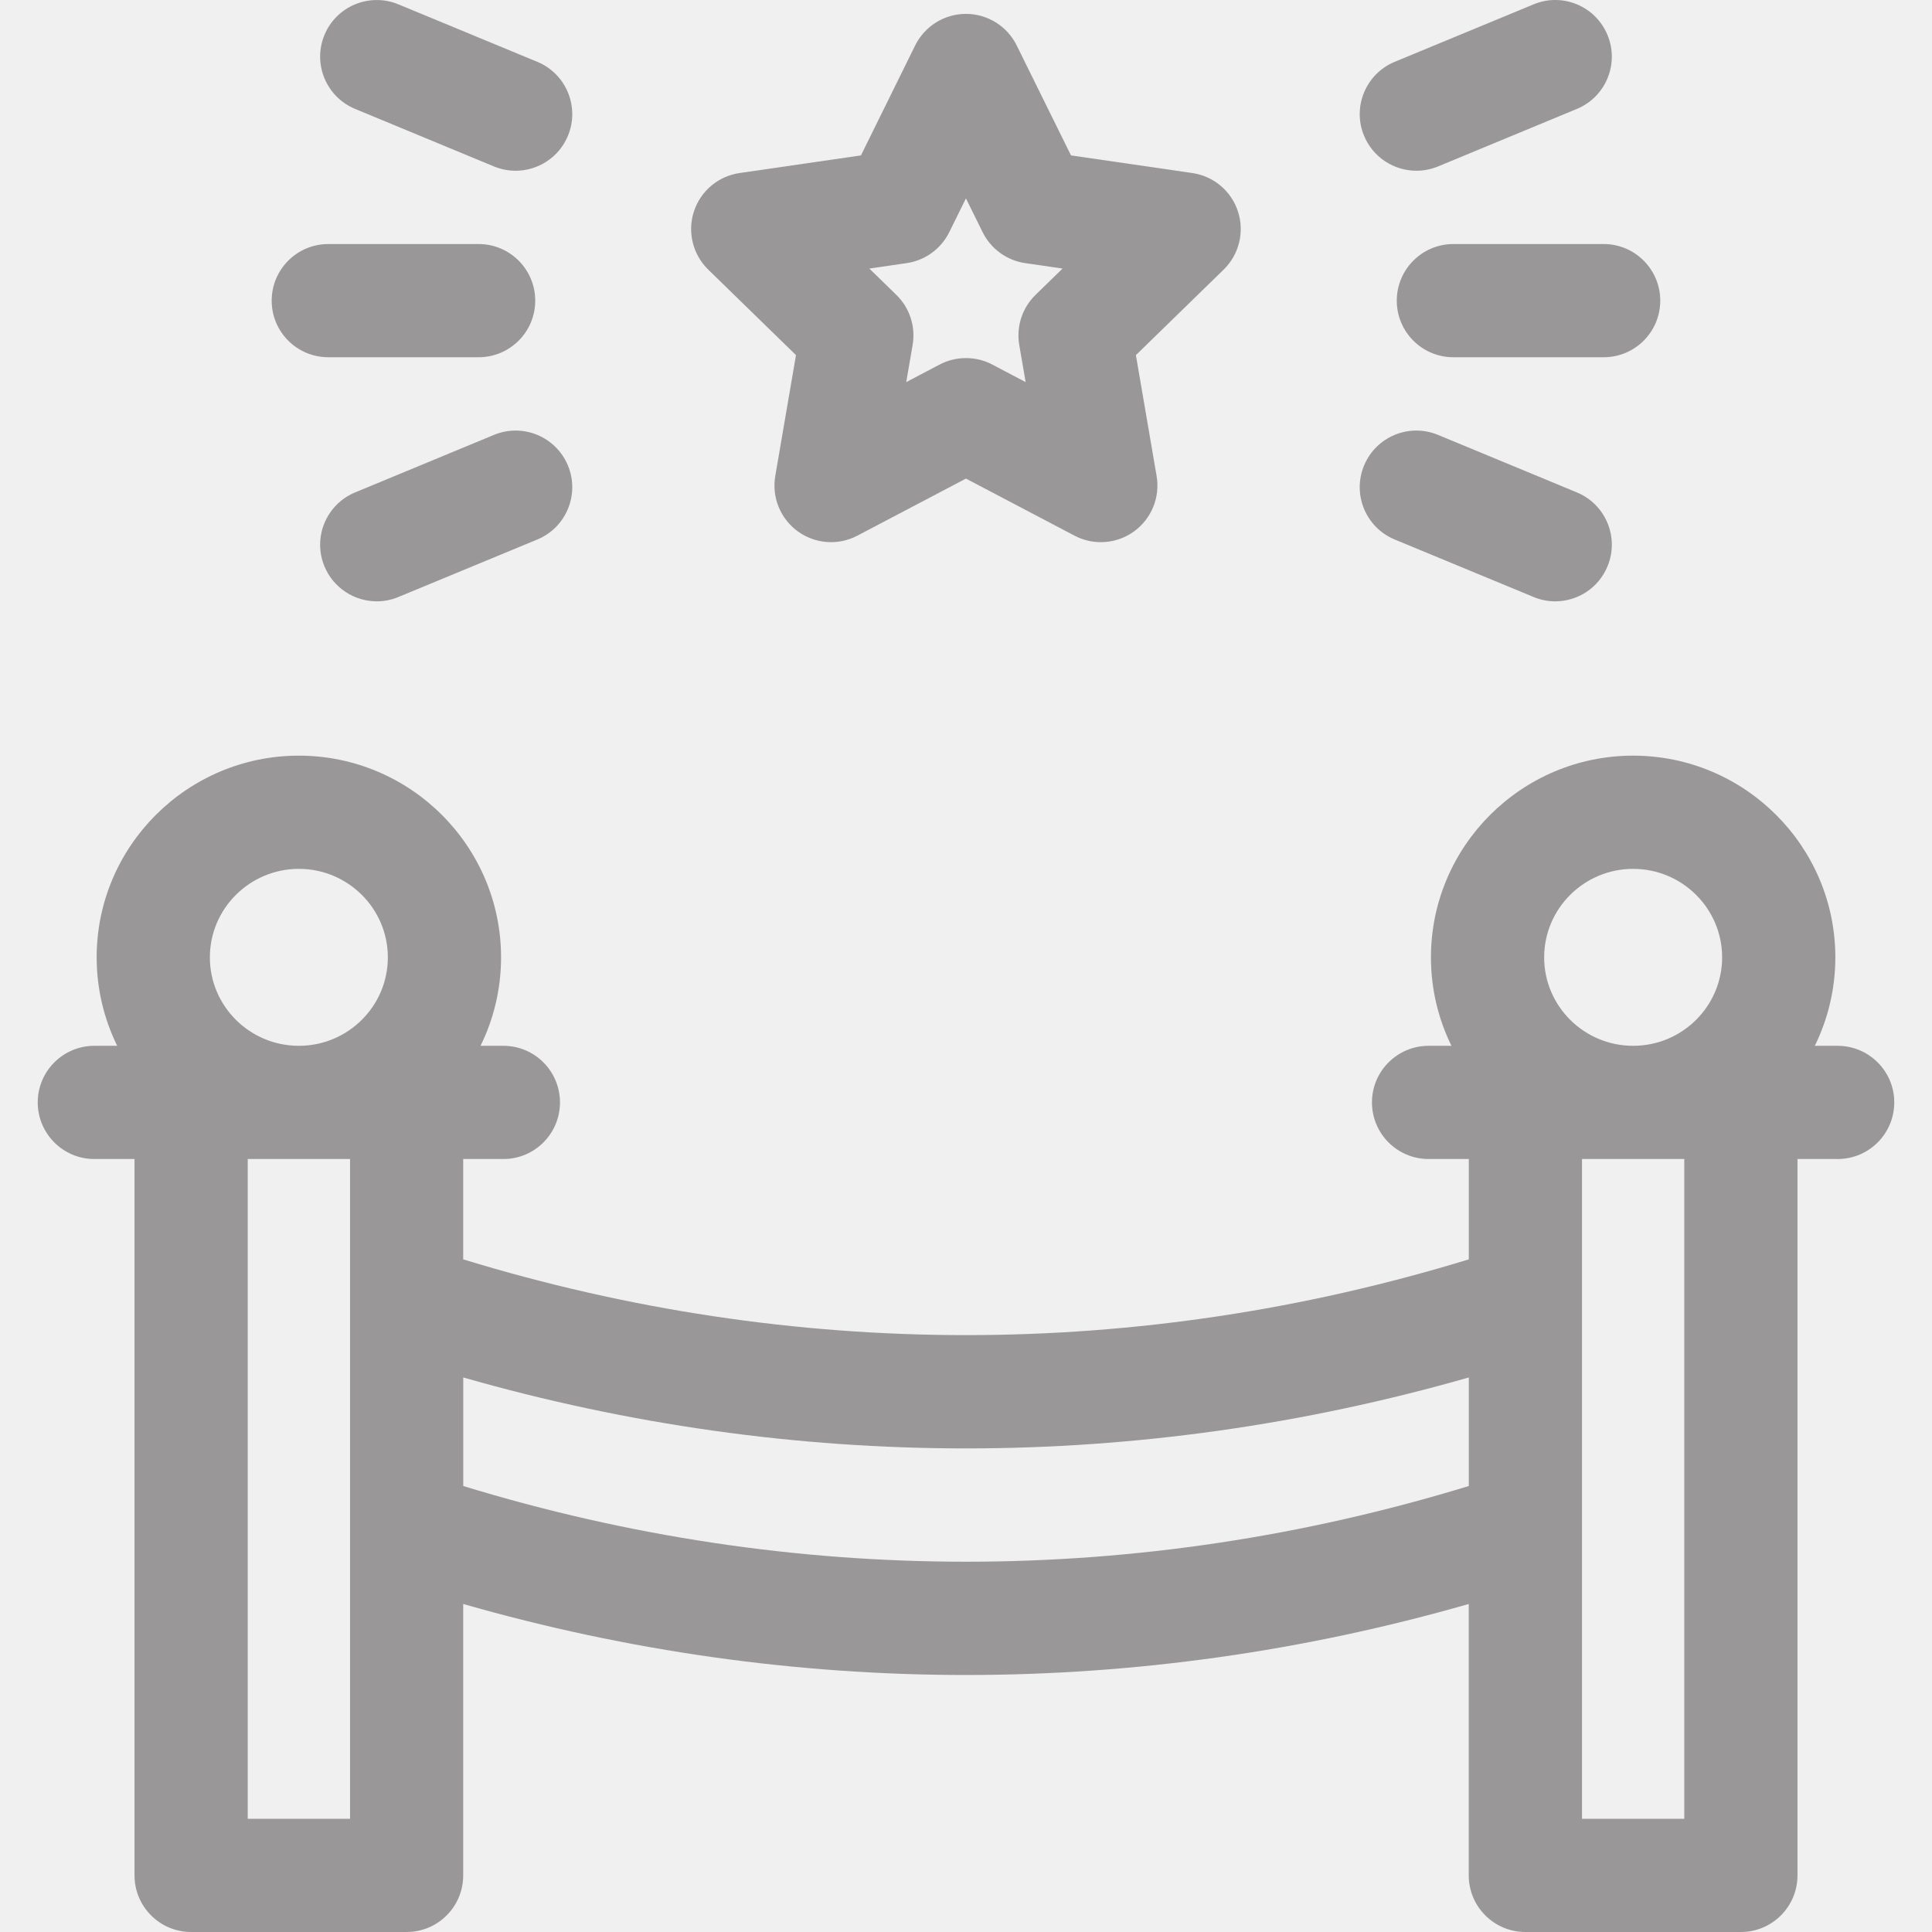
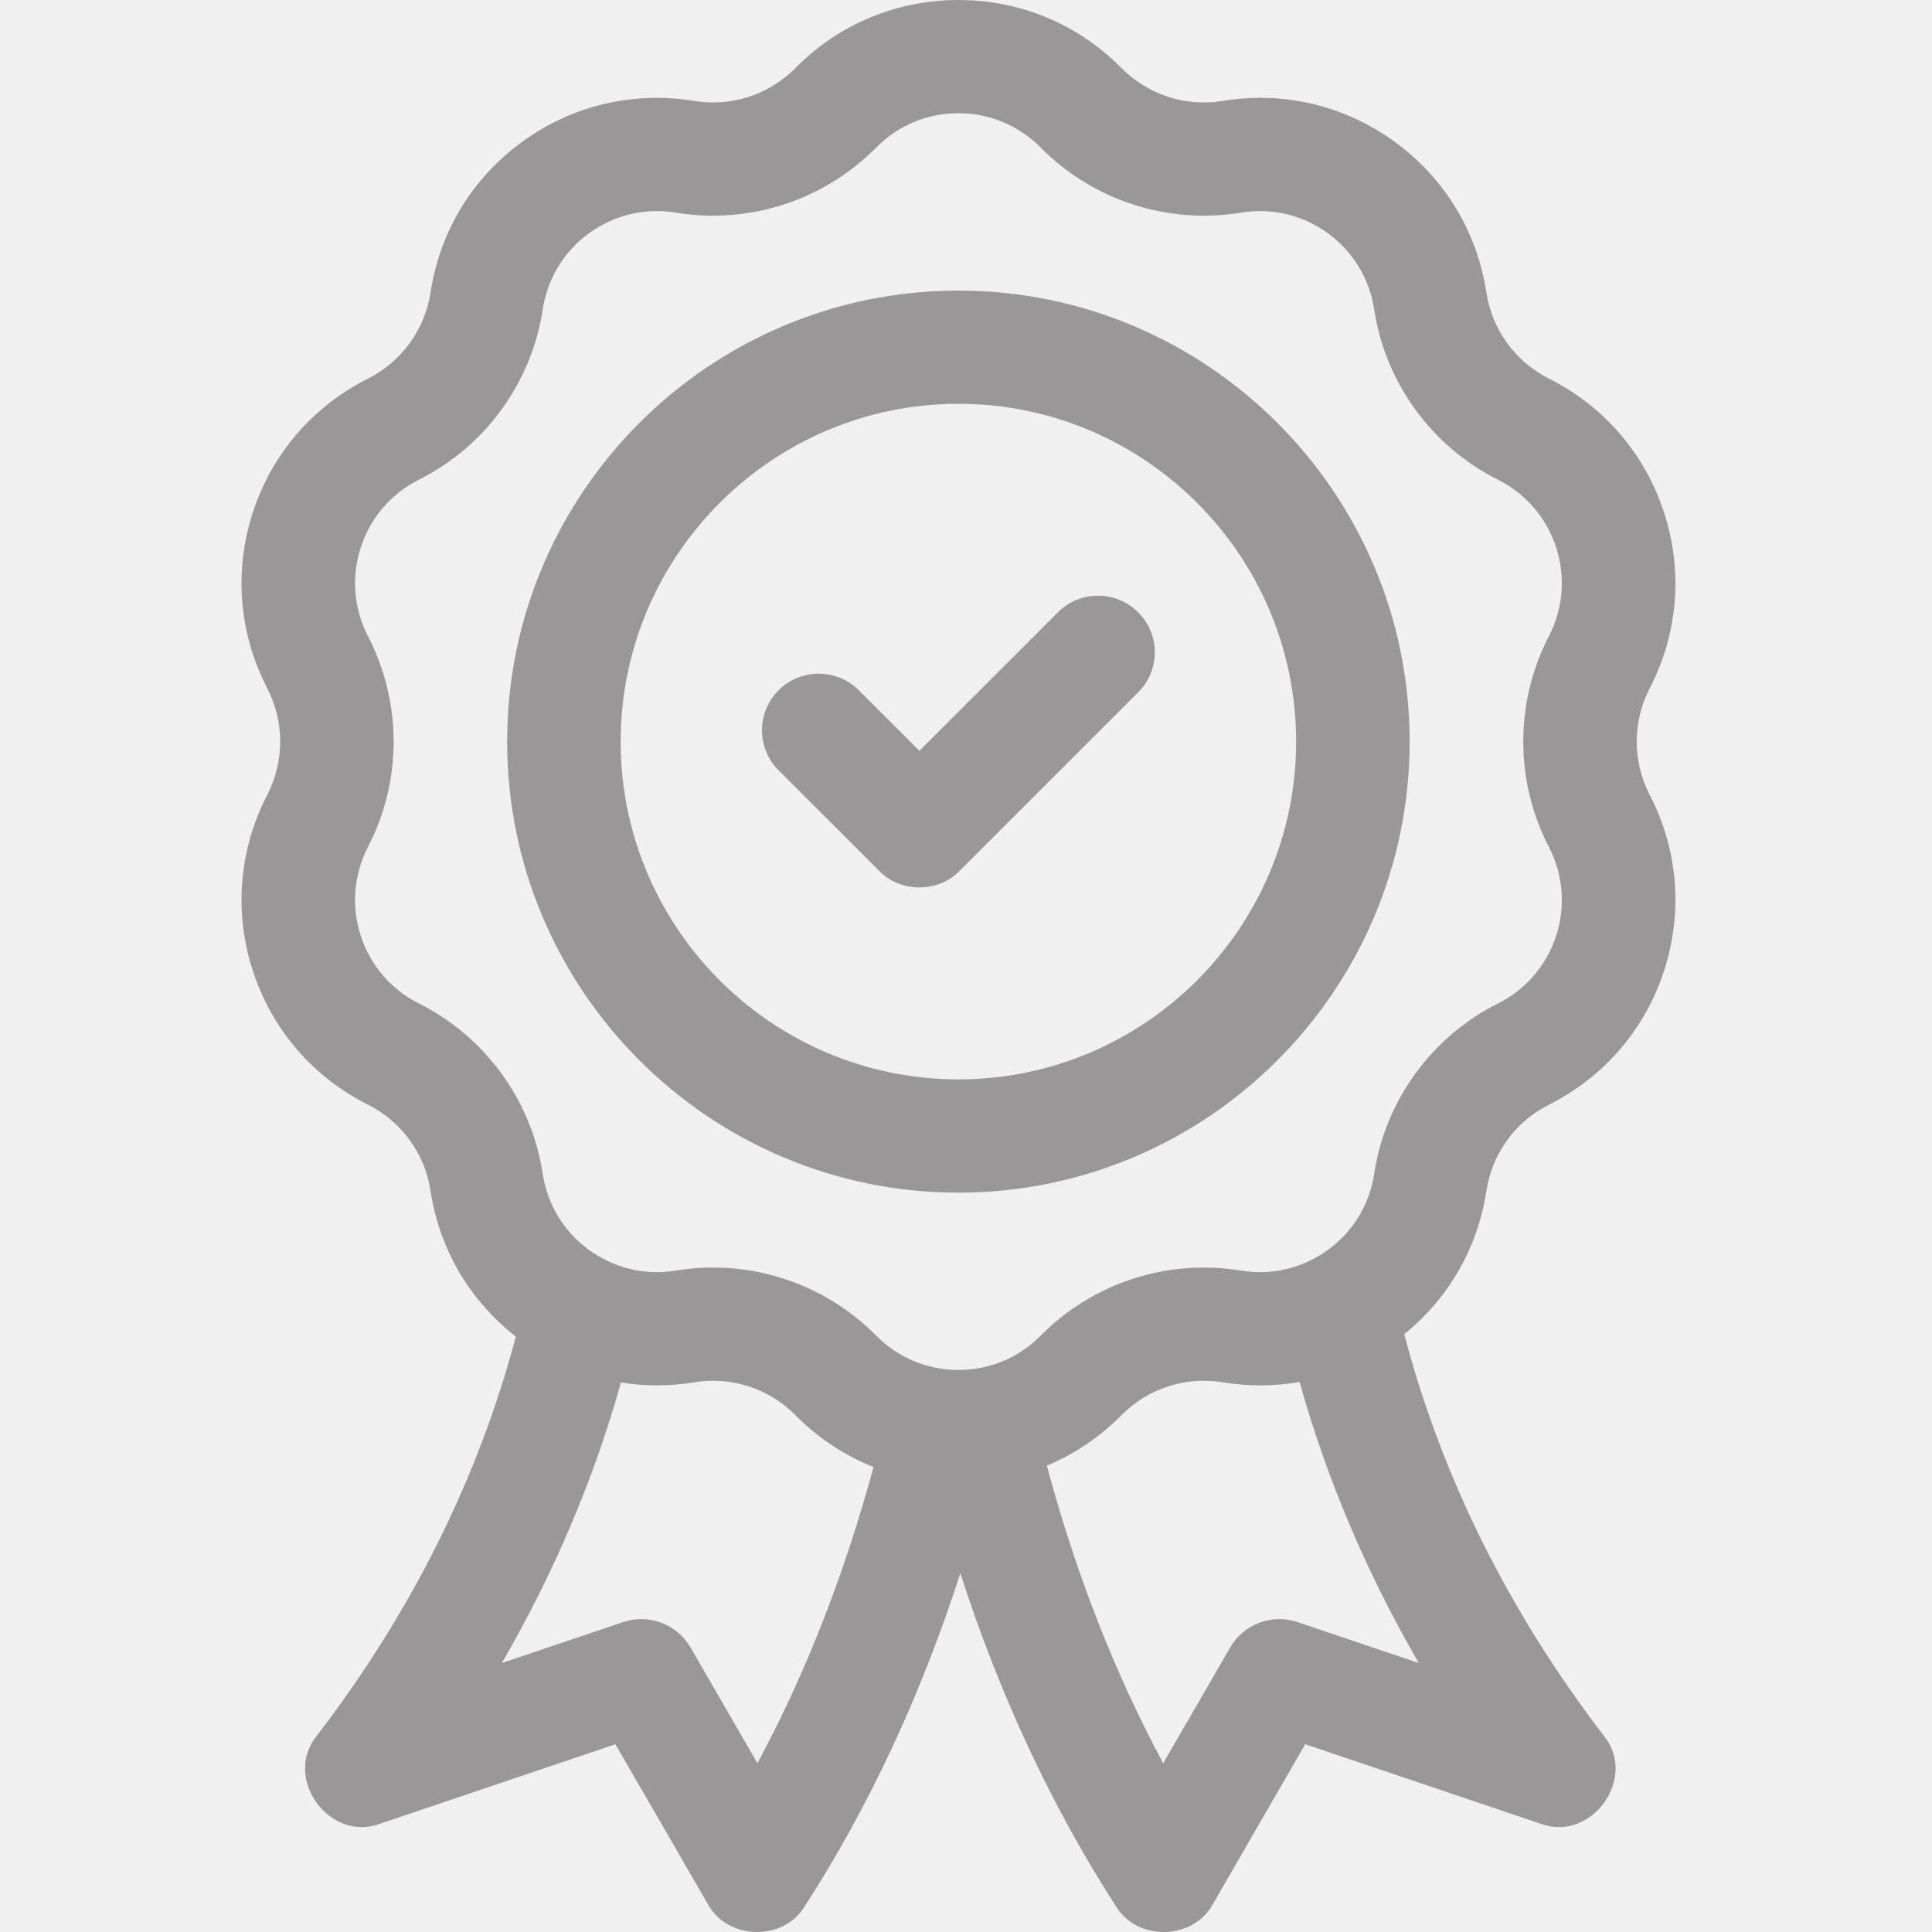
<svg xmlns="http://www.w3.org/2000/svg" width="32" height="32" viewBox="0 0 32 32" fill="none">
-   <g clip-path="url(#clip0_3101_444)">
-     <path d="M30.437 17.322H30.059C30.276 16.879 30.399 16.382 30.399 15.857C30.399 14.015 28.896 12.516 27.05 12.516C25.203 12.516 23.701 14.015 23.701 15.857C23.701 16.382 23.823 16.879 24.041 17.322H23.662C23.144 17.322 22.724 17.742 22.724 18.259C22.724 18.777 23.144 19.197 23.662 19.197H24.328V20.859C18.865 22.532 13.135 22.532 7.672 20.859V19.197H8.338C8.856 19.197 9.275 18.777 9.275 18.259C9.275 17.742 8.856 17.322 8.338 17.322H7.959C8.177 16.879 8.299 16.382 8.299 15.857C8.299 14.015 6.797 12.516 4.95 12.516C3.103 12.516 1.601 14.015 1.601 15.857C1.601 16.382 1.724 16.879 1.941 17.322H1.562C1.045 17.322 0.625 17.742 0.625 18.259C0.625 18.777 1.045 19.197 1.562 19.197H2.228V31.062C2.228 31.58 2.648 32 3.165 32H6.735C7.253 32 7.672 31.58 7.672 31.062V26.567C10.409 27.351 13.204 27.743 16 27.743C18.795 27.743 21.591 27.351 24.327 26.567V31.062C24.327 31.58 24.747 32 25.265 32H28.834C29.352 32 29.772 31.58 29.772 31.062V19.197H30.437C30.955 19.197 31.375 18.777 31.375 18.259C31.375 17.742 30.955 17.322 30.437 17.322ZM27.05 14.391C27.863 14.391 28.524 15.049 28.524 15.857C28.524 16.665 27.863 17.322 27.05 17.322C26.237 17.322 25.576 16.665 25.576 15.857C25.576 15.049 26.237 14.391 27.05 14.391ZM4.95 14.391C5.763 14.391 6.424 15.049 6.424 15.857C6.424 16.665 5.763 17.322 4.95 17.322C4.137 17.322 3.476 16.665 3.476 15.857C3.476 15.049 4.137 14.391 4.95 14.391ZM5.798 30.125H4.103V19.197H5.798V30.125ZM7.673 24.613V22.815C13.146 24.382 18.854 24.382 24.328 22.815V24.613C18.865 26.285 13.135 26.285 7.673 24.613ZM27.897 30.125H26.203V19.197H27.897V30.125Z" fill="#999797" />
-     <path d="M13.184 5.882L12.841 7.884C12.781 8.236 12.925 8.591 13.214 8.801C13.503 9.011 13.886 9.038 14.201 8.872L15.999 7.927L17.797 8.872C17.934 8.944 18.084 8.98 18.233 8.98C18.427 8.98 18.621 8.92 18.784 8.801C19.073 8.591 19.217 8.236 19.157 7.884L18.814 5.882L20.268 4.465C20.523 4.216 20.615 3.843 20.505 3.504C20.395 3.164 20.101 2.917 19.748 2.866L17.739 2.574L16.84 0.753C16.682 0.433 16.356 0.23 15.999 0.23C15.642 0.23 15.316 0.433 15.158 0.753L14.26 2.574L12.25 2.866C11.897 2.917 11.603 3.164 11.493 3.504C11.383 3.843 11.475 4.216 11.73 4.465L13.184 5.882ZM15.017 4.358C15.322 4.314 15.586 4.122 15.723 3.845L15.999 3.286L16.275 3.845C16.412 4.122 16.676 4.314 16.981 4.358L17.599 4.448L17.152 4.884C16.931 5.099 16.83 5.409 16.882 5.713L16.988 6.329L16.435 6.038C16.299 5.966 16.149 5.931 15.999 5.931C15.849 5.931 15.699 5.966 15.563 6.038L15.01 6.329L15.116 5.713C15.168 5.409 15.067 5.099 14.846 4.884L14.399 4.448L15.017 4.358Z" fill="#999797" />
-     <path d="M5.438 5.917H7.927C8.445 5.917 8.865 5.498 8.865 4.98C8.865 4.462 8.445 4.042 7.927 4.042H5.438C4.92 4.042 4.5 4.462 4.5 4.98C4.5 5.498 4.92 5.917 5.438 5.917Z" fill="#999797" />
-     <path d="M8.182 7.203L5.882 8.156C5.403 8.354 5.176 8.903 5.374 9.381C5.524 9.742 5.873 9.96 6.241 9.96C6.36 9.96 6.482 9.937 6.599 9.888L8.899 8.936C9.378 8.738 9.605 8.189 9.407 7.711C9.208 7.232 8.66 7.005 8.182 7.203Z" fill="#999797" />
-     <path d="M23.101 8.936L25.401 9.888C25.518 9.937 25.639 9.96 25.759 9.96C26.127 9.96 26.476 9.742 26.625 9.381C26.824 8.903 26.596 8.354 26.118 8.156L23.818 7.203C23.34 7.005 22.791 7.232 22.593 7.711C22.395 8.189 22.622 8.738 23.101 8.936Z" fill="#999797" />
-     <path d="M24.072 4.042C23.555 4.042 23.135 4.462 23.135 4.98C23.135 5.498 23.555 5.917 24.072 5.917H26.562C27.079 5.917 27.499 5.498 27.499 4.98C27.499 4.462 27.079 4.042 26.562 4.042H24.072Z" fill="#999797" />
-     <path d="M23.46 2.828C23.579 2.828 23.701 2.805 23.818 2.757L26.118 1.804C26.596 1.606 26.824 1.057 26.625 0.579C26.427 0.101 25.879 -0.127 25.401 0.072L23.101 1.024C22.622 1.222 22.395 1.771 22.593 2.249C22.743 2.61 23.092 2.828 23.46 2.828Z" fill="#999797" />
-     <path d="M5.882 1.804L8.182 2.757C8.299 2.805 8.421 2.828 8.54 2.828C8.908 2.828 9.257 2.61 9.407 2.249C9.605 1.771 9.378 1.222 8.899 1.024L6.599 0.072C6.121 -0.126 5.572 0.101 5.374 0.579C5.176 1.057 5.403 1.606 5.882 1.804Z" fill="#999797" />
+   <g clip-path="url(#clip0_3127_317)">
+     <path d="M17.522 10.142C17.889 9.775 18.484 9.775 18.851 10.141C19.219 10.506 19.22 11.099 18.853 11.466L15.893 14.425C15.543 14.789 14.913 14.789 14.563 14.425L12.895 12.758C12.529 12.391 12.53 11.797 12.897 11.432C13.265 11.066 13.86 11.067 14.226 11.434L15.228 12.435L17.522 10.142Z" fill="#999797" />
+     <path fill-rule="evenodd" clip-rule="evenodd" d="M15.874 4.813C19.995 4.813 23.348 8.164 23.348 12.283C23.348 16.402 19.995 19.754 15.874 19.754C11.753 19.754 8.4 16.402 8.4 12.283C8.4 8.164 11.753 4.814 15.874 4.813ZM15.874 6.688C12.79 6.689 10.28 9.199 10.28 12.283C10.28 15.368 12.789 17.878 15.874 17.878C18.958 17.878 21.468 15.368 21.468 12.283C21.468 9.198 18.958 6.688 15.874 6.688Z" fill="#999797" />
+     <path fill-rule="evenodd" clip-rule="evenodd" d="M15.875 0C16.898 0 17.857 0.4 18.576 1.128C19.012 1.569 19.638 1.773 20.25 1.672C21.258 1.506 22.268 1.745 23.096 2.345C23.924 2.946 24.465 3.833 24.619 4.845C24.712 5.459 25.1 5.992 25.655 6.271C26.568 6.729 27.245 7.516 27.561 8.486C27.878 9.458 27.794 10.493 27.324 11.401C27.038 11.954 27.038 12.613 27.324 13.165C27.794 14.073 27.878 15.109 27.561 16.081C27.245 17.052 26.568 17.839 25.655 18.297C25.1 18.575 24.713 19.108 24.62 19.723C24.477 20.666 23.995 21.502 23.259 22.098C23.877 24.454 24.986 26.689 26.563 28.748C27.134 29.445 26.36 30.522 25.515 30.206L21.619 28.89L20.09 31.536C19.767 32.136 18.838 32.159 18.485 31.576C17.421 29.927 16.558 28.077 15.906 26.058C15.254 28.078 14.392 29.928 13.328 31.576C12.976 32.159 12.046 32.136 11.723 31.536L10.193 28.89L6.297 30.206C5.452 30.522 4.678 29.445 5.249 28.748C6.817 26.702 7.922 24.481 8.544 22.139C7.778 21.541 7.277 20.688 7.131 19.723C7.037 19.108 6.65 18.575 6.095 18.297C5.181 17.839 4.505 17.052 4.188 16.081C3.872 15.109 3.957 14.073 4.427 13.165C4.712 12.613 4.712 11.953 4.427 11.401C3.957 10.493 3.872 9.458 4.188 8.486C4.504 7.516 5.182 6.729 6.095 6.271C6.65 5.992 7.037 5.459 7.131 4.845C7.284 3.833 7.825 2.946 8.654 2.345C9.481 1.745 10.492 1.506 11.5 1.672C12.112 1.773 12.738 1.569 13.174 1.128C13.892 0.4 14.852 3.30463e-05 15.875 0ZM11.501 22.895C11.092 22.962 10.682 22.962 10.285 22.899C9.833 24.508 9.173 26.061 8.312 27.545L10.321 26.867C10.745 26.724 11.213 26.9 11.437 27.287L12.546 29.205C13.345 27.717 13.988 26.074 14.468 24.298C13.988 24.107 13.548 23.817 13.174 23.439C12.738 22.997 12.113 22.794 11.501 22.895ZM20.25 22.895C19.638 22.794 19.012 22.997 18.576 23.439C18.216 23.802 17.797 24.085 17.339 24.276C17.818 26.06 18.463 27.711 19.266 29.205L20.376 27.287C20.6 26.9 21.066 26.724 21.491 26.867L23.5 27.545C22.637 26.058 21.977 24.502 21.525 22.89C21.109 22.962 20.679 22.965 20.25 22.895ZM15.875 1.875C15.359 1.875 14.875 2.077 14.512 2.444C13.648 3.319 12.408 3.722 11.194 3.522C10.686 3.439 10.176 3.559 9.759 3.861C9.34 4.165 9.067 4.614 8.989 5.126C8.804 6.34 8.038 7.394 6.939 7.945C6.478 8.177 6.136 8.575 5.976 9.065C5.816 9.557 5.859 10.081 6.096 10.541C6.661 11.632 6.661 12.935 6.096 14.025C5.859 14.485 5.816 15.01 5.976 15.502C6.136 15.992 6.478 16.39 6.939 16.621C8.038 17.172 8.804 18.227 8.989 19.441C9.067 19.953 9.34 20.401 9.759 20.705C10.176 21.007 10.686 21.129 11.194 21.045C11.399 21.011 11.605 20.994 11.809 20.994C12.816 20.994 13.794 21.395 14.512 22.122C14.875 22.489 15.359 22.691 15.875 22.691C16.391 22.691 16.874 22.489 17.237 22.122C18.101 21.247 19.342 20.845 20.555 21.045C21.064 21.129 21.574 21.007 21.991 20.705C22.41 20.401 22.683 19.953 22.761 19.441C22.945 18.227 23.712 17.172 24.81 16.621C25.271 16.39 25.614 15.993 25.774 15.502C25.934 15.01 25.891 14.485 25.653 14.025C25.089 12.935 25.089 11.632 25.653 10.541C25.891 10.082 25.934 9.557 25.774 9.065C25.614 8.575 25.271 8.177 24.81 7.945C23.712 7.394 22.945 6.34 22.761 5.126C22.683 4.614 22.41 4.165 21.991 3.861C21.574 3.559 21.064 3.439 20.555 3.522C19.342 3.722 18.101 3.319 17.237 2.444C16.874 2.077 16.39 1.875 15.875 1.875Z" fill="#999797" />
  </g>
  <defs>
-     <clipPath id="clip0_3101_444">
+     <clipPath id="clip0_3127_317">
      <rect width="32" height="32" fill="white" />
    </clipPath>
  </defs>
</svg>
